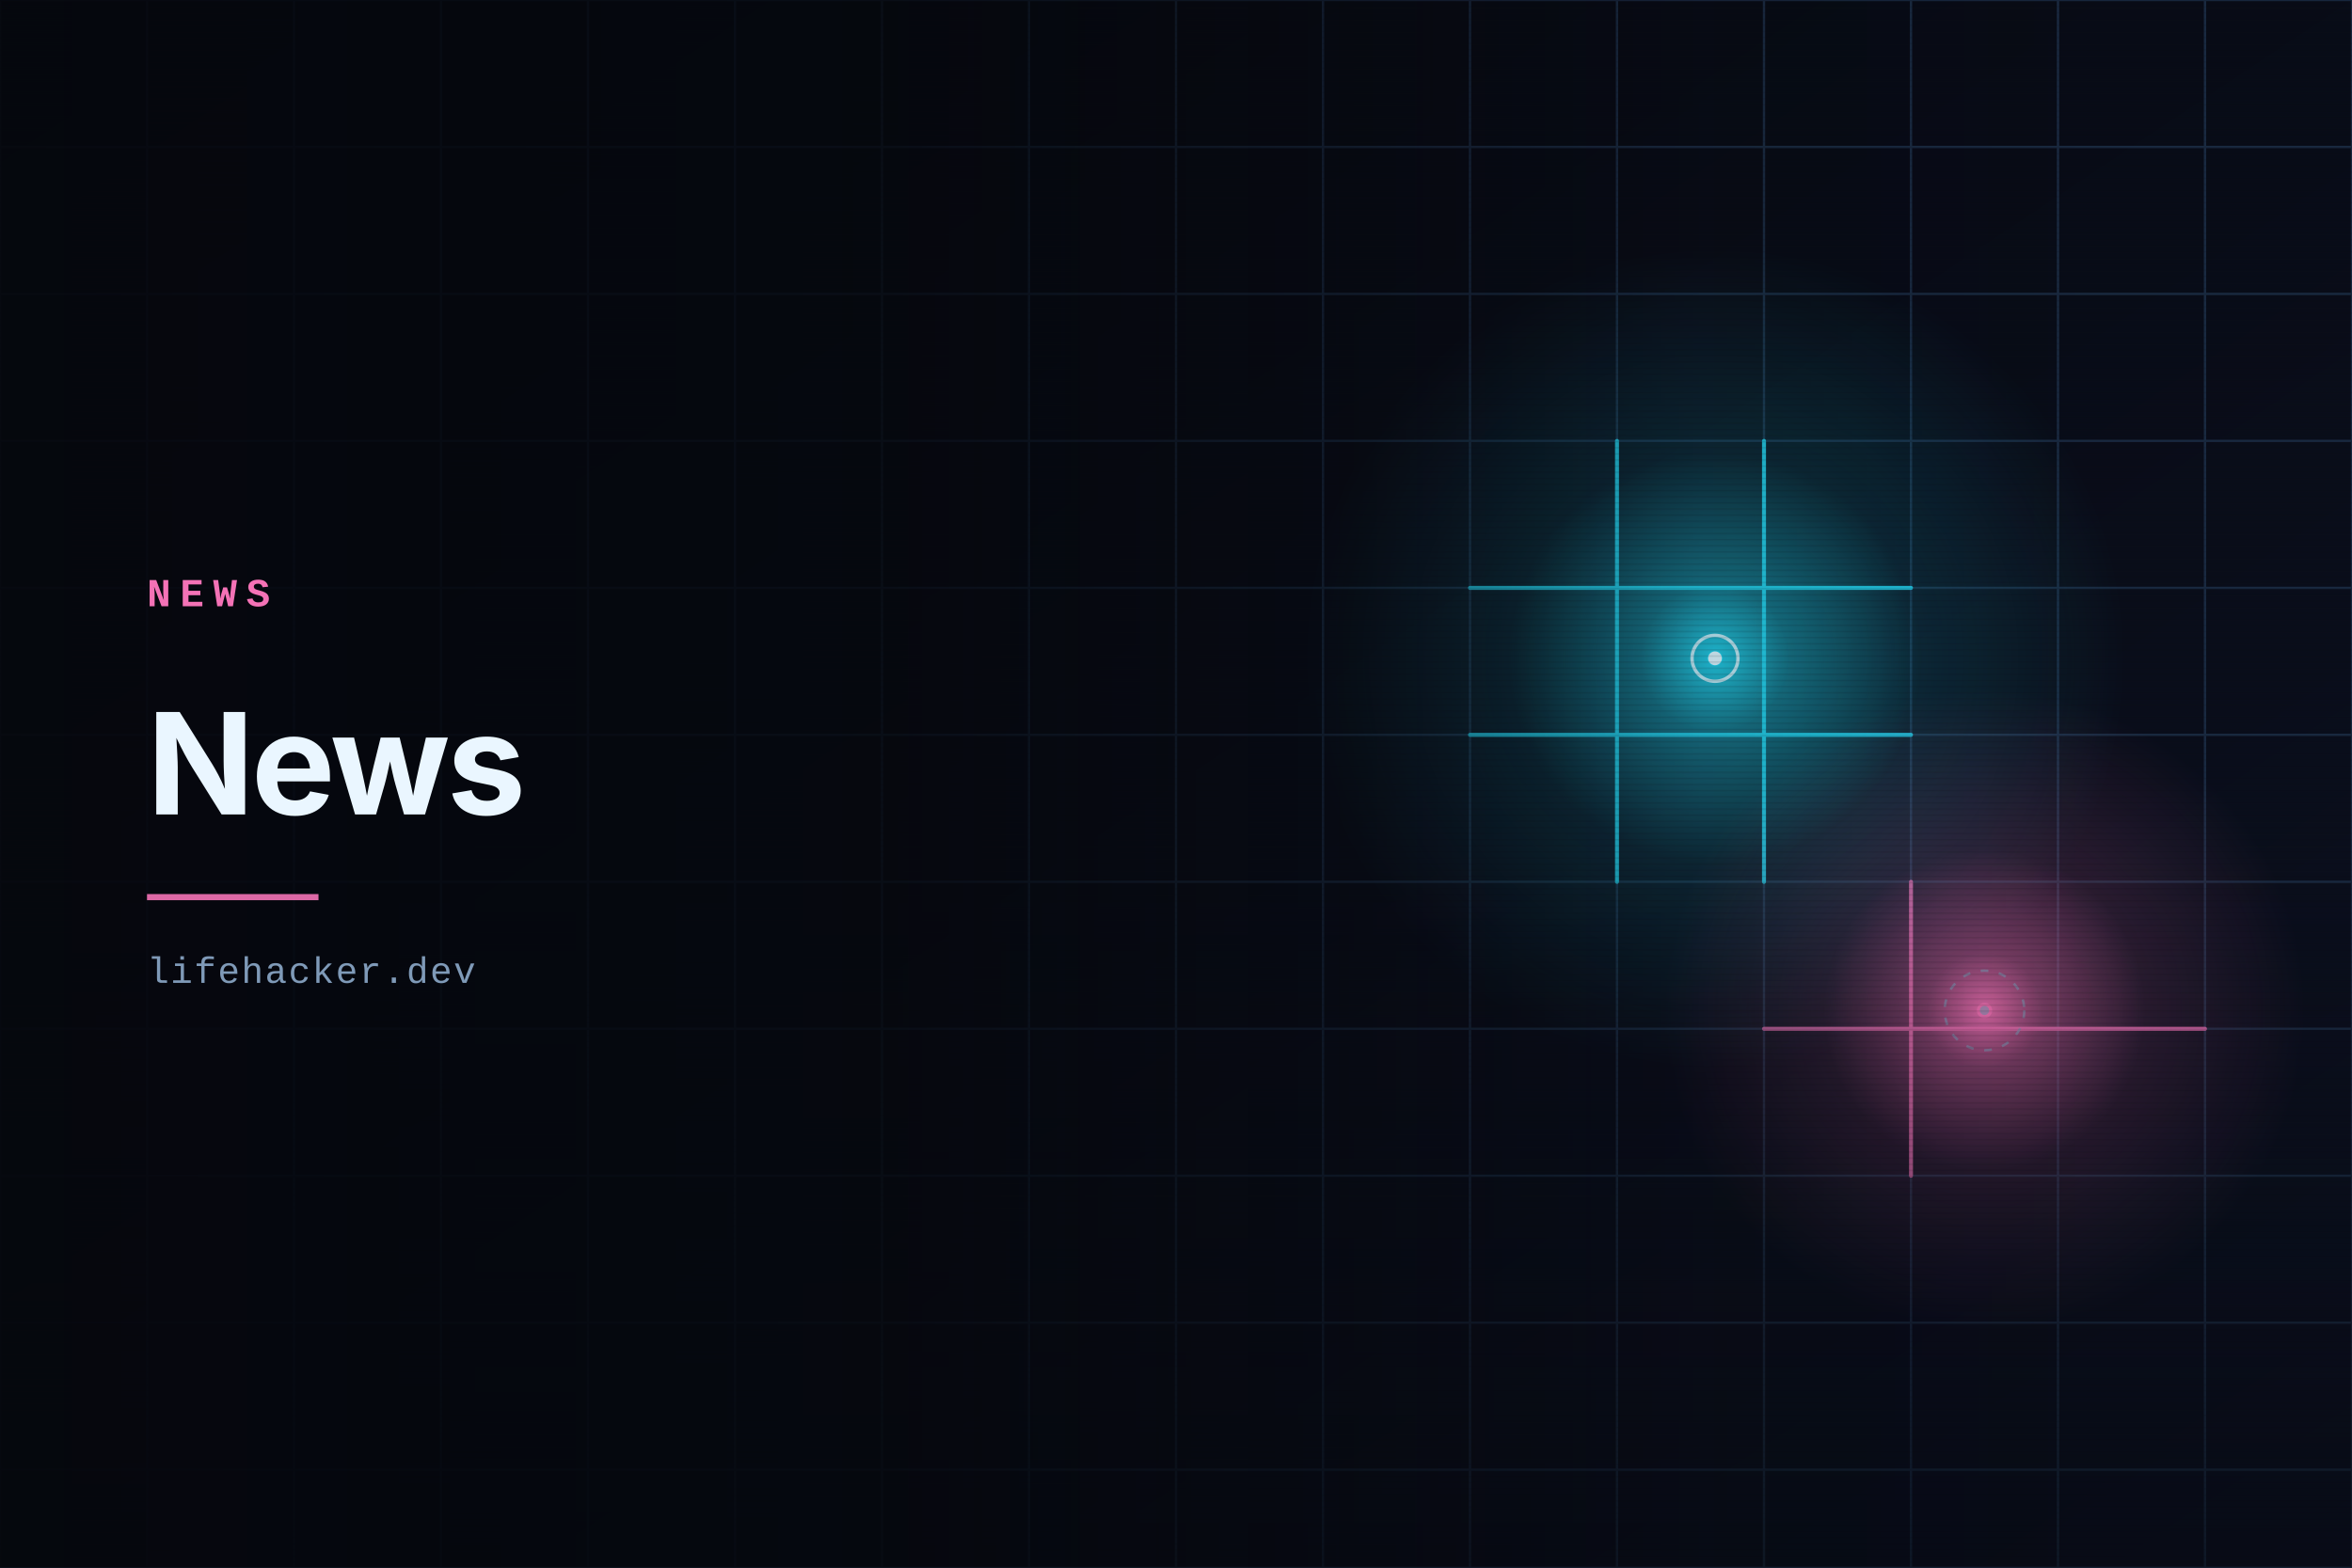
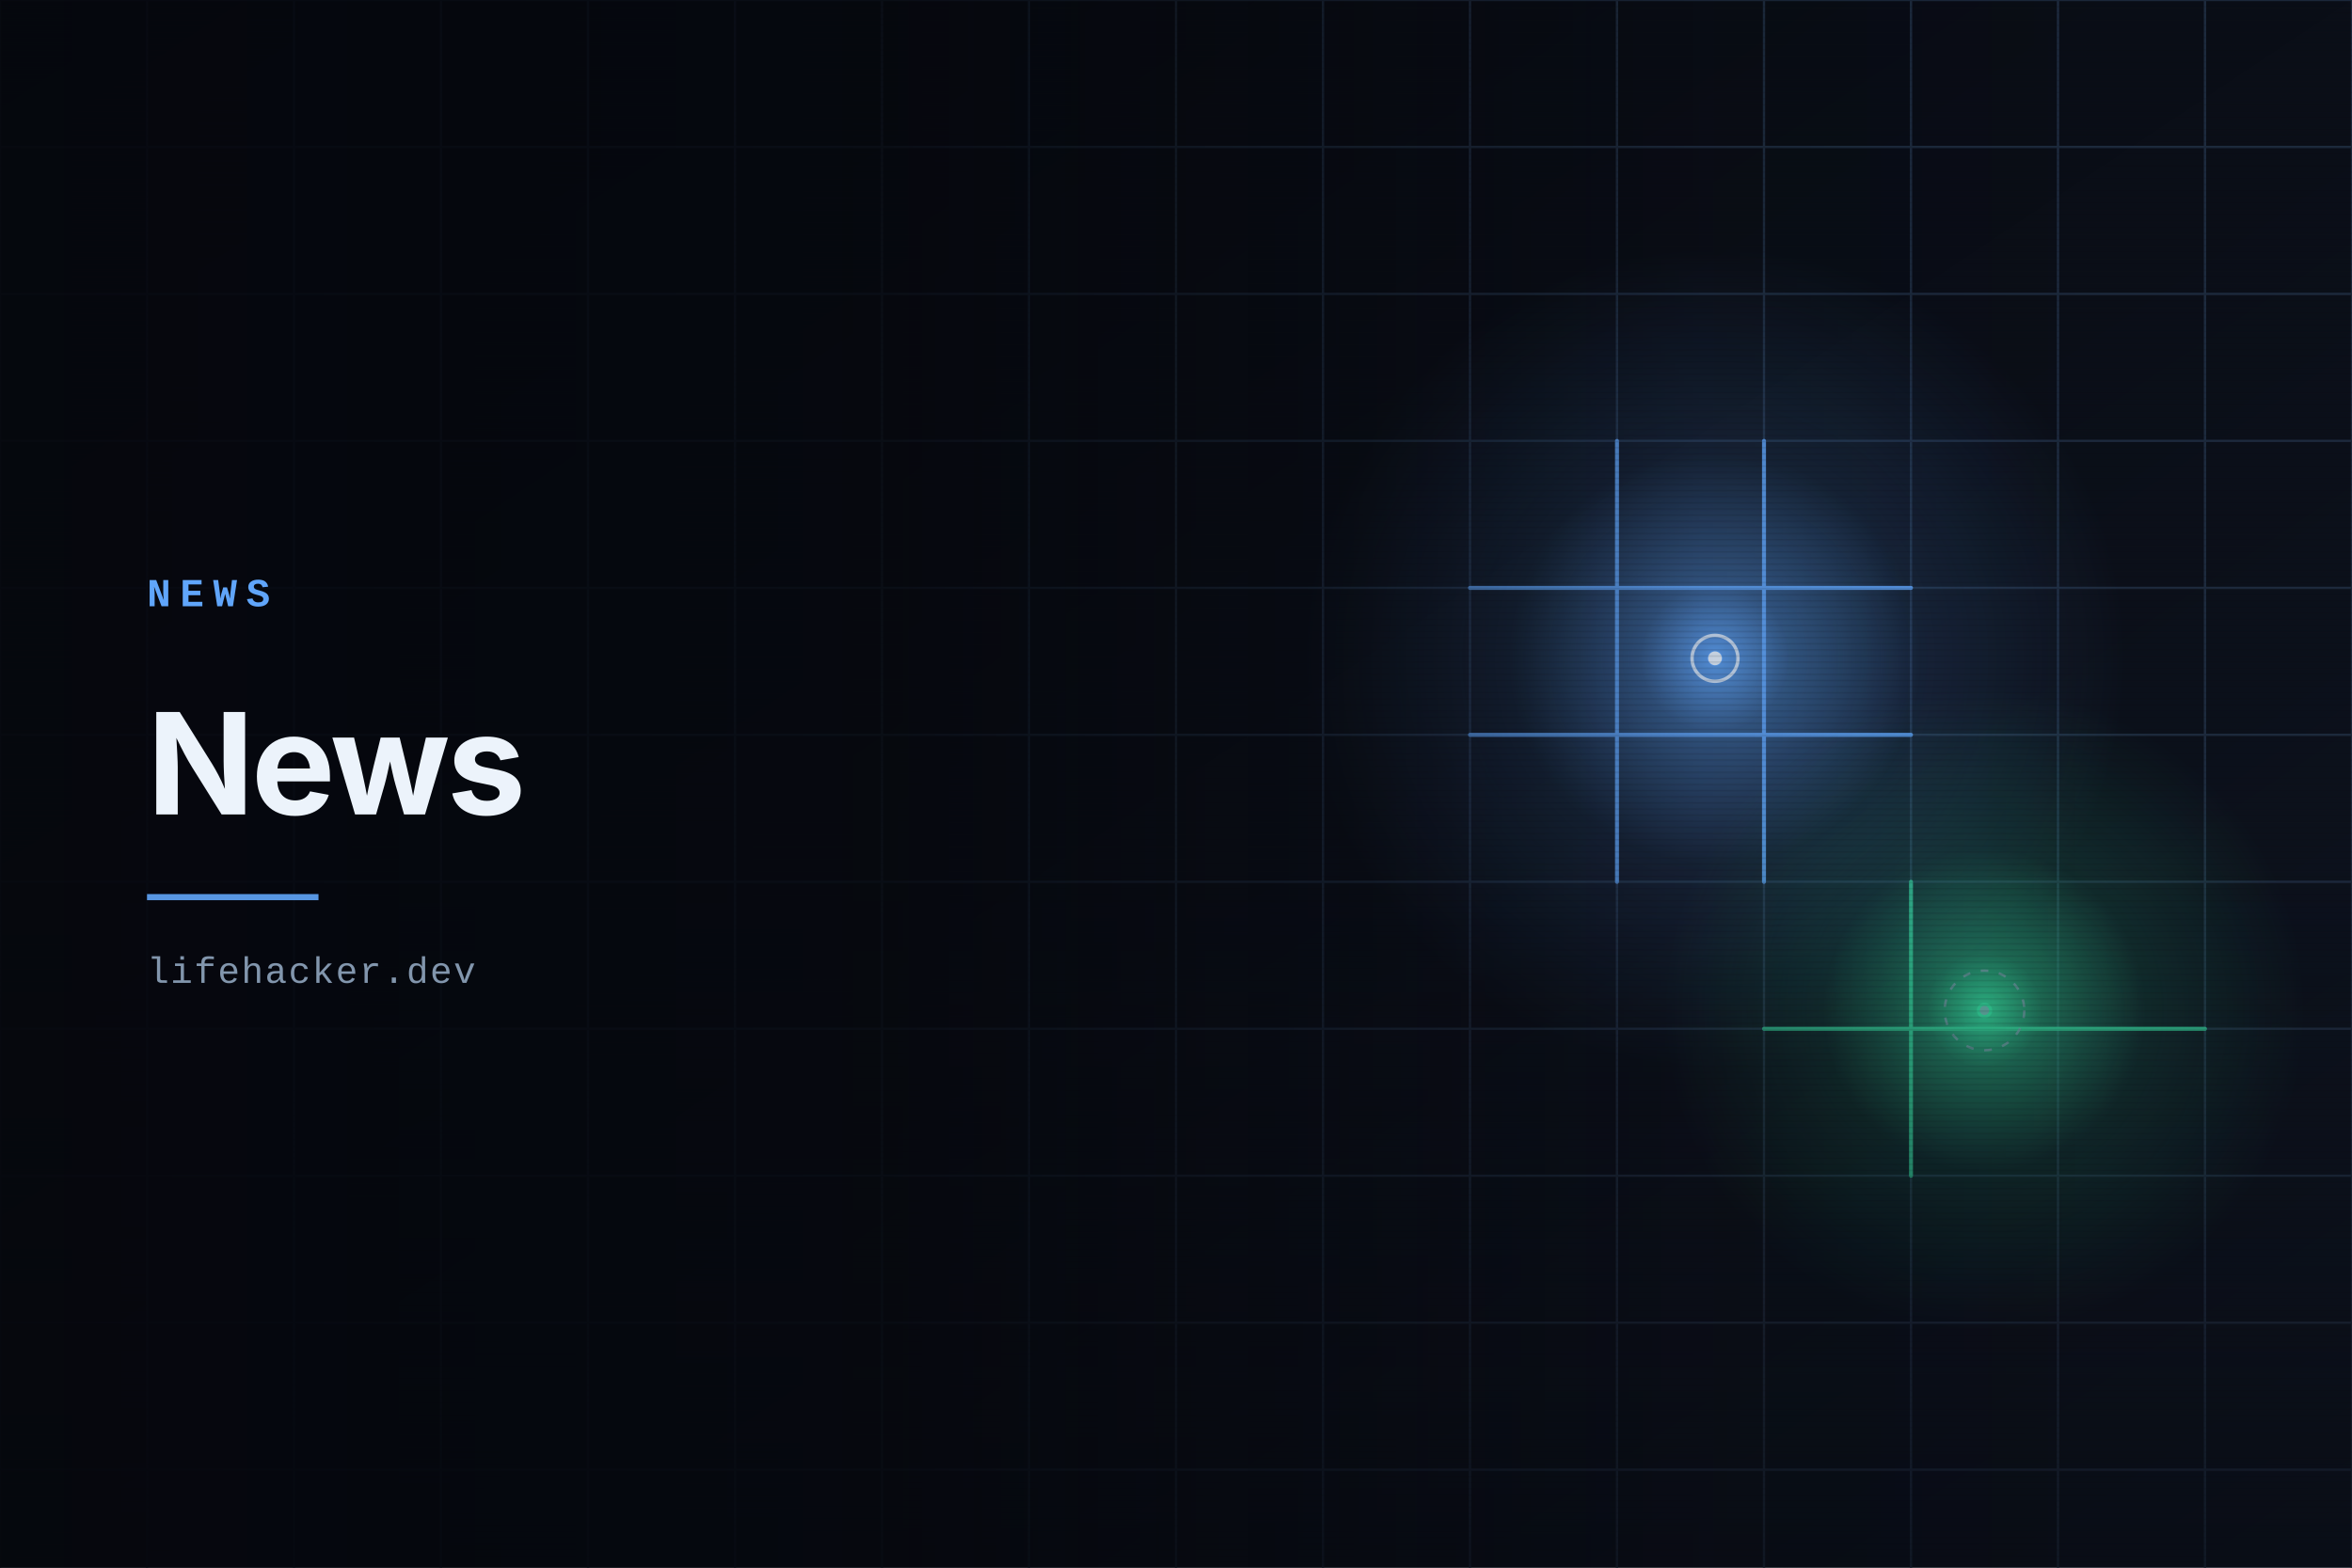
<svg xmlns="http://www.w3.org/2000/svg" viewBox="0 0 1536 1024" width="1536" height="1024" role="img" aria-labelledby="t d" data-generator="trace-bloom-section/1" data-section="posts">
  <style>
@keyframes tb-breathe{0%,100%{opacity:.68}50%{opacity:1}}
.bloom{animation:tb-breathe 7s ease-in-out infinite}
@media (prefers-reduced-motion:reduce){.bloom{animation:none!important;opacity:1!important}}
</style>
  <defs>
    <linearGradient id="bg" x1="0" y1="0" x2="1" y2="1">
      <stop offset="0" stop-color="#05070d" />
-       <stop offset="1" stop-color="#0b1020" />
+       <stop offset="1" stop-color="#0e1420" />
    </linearGradient>
    <linearGradient id="scrim" x1="0" y1="0" x2="1" y2="0">
      <stop offset="0" stop-color="#05070d" stop-opacity="0.94" />
      <stop offset="0.38" stop-color="#05070d" stop-opacity="0.8" />
      <stop offset="0.72" stop-color="#05070d" stop-opacity="0.12" />
      <stop offset="0.9" stop-color="#05070d" stop-opacity="0" />
    </linearGradient>
    <linearGradient id="floor" x1="0" y1="1" x2="0" y2="0">
      <stop offset="0" stop-color="#05070d" stop-opacity="0.5" />
      <stop offset="0.46" stop-color="#05070d" stop-opacity="0" />
    </linearGradient>
    <radialGradient id="bc">
-       <stop offset="0" stop-color="#22d3ee" stop-opacity="0.95" />
-       <stop offset="0.18" stop-color="#22d3ee" stop-opacity="0.5" />
-       <stop offset="0.5" stop-color="#22d3ee" stop-opacity="0.14" />
-       <stop offset="1" stop-color="#22d3ee" stop-opacity="0" />
+       <stop offset="0" stop-color="#60a5fa" stop-opacity="0.95" />
+       <stop offset="0.18" stop-color="#60a5fa" stop-opacity="0.5" />
+       <stop offset="0.5" stop-color="#60a5fa" stop-opacity="0.14" />
+       <stop offset="1" stop-color="#60a5fa" stop-opacity="0" />
    </radialGradient>
    <radialGradient id="bw">
-       <stop offset="0" stop-color="#f472b6" stop-opacity="0.95" />
-       <stop offset="0.18" stop-color="#f472b6" stop-opacity="0.5" />
-       <stop offset="0.5" stop-color="#f472b6" stop-opacity="0.14" />
-       <stop offset="1" stop-color="#f472b6" stop-opacity="0" />
+       <stop offset="0" stop-color="#34d399" stop-opacity="0.95" />
+       <stop offset="0.18" stop-color="#34d399" stop-opacity="0.5" />
+       <stop offset="0.5" stop-color="#34d399" stop-opacity="0.14" />
+       <stop offset="1" stop-color="#34d399" stop-opacity="0" />
    </radialGradient>
    <pattern id="scan" width="4" height="4" patternUnits="userSpaceOnUse">
      <rect width="4" height="1" fill="#05070d" opacity="0.22" />
    </pattern>
  </defs>
  <rect width="1536" height="1024" fill="url(#bg)" />
-   <path d="M0 0L0 1024M96 0L96 1024M192 0L192 1024M288 0L288 1024M384 0L384 1024M480 0L480 1024M576 0L576 1024M672 0L672 1024M768 0L768 1024M864 0L864 1024M960 0L960 1024M1056 0L1056 1024M1152 0L1152 1024M1248 0L1248 1024M1344 0L1344 1024M1440 0L1440 1024M1536 0L1536 1024M0 0L1536 0M0 96L1536 96M0 192L1536 192M0 288L1536 288M0 384L1536 384M0 480L1536 480M0 576L1536 576M0 672L1536 672M0 768L1536 768M0 864L1536 864M0 960L1536 960M0 1024L1536 1024" stroke="#1b2b44" stroke-width="1.5" fill="none" stroke-opacity="0.95" />
-   <path d="M1056 288L1056 576M1152 288L1152 576M960 384L1248 384M960 480L1248 480" stroke="#22d3ee" stroke-width="2.6" stroke-opacity="0.85" fill="none" stroke-linecap="round" />
-   <path d="M1248 576L1248 768M1152 672L1440 672" stroke="#f472b6" stroke-width="2.6" stroke-opacity="0.75" fill="none" stroke-linecap="round" />
+   <path d="M0 0L0 1024M96 0L96 1024M192 0L192 1024M288 0L288 1024M384 0L384 1024M480 0L480 1024M576 0L576 1024M672 0L672 1024M768 0L768 1024M864 0L864 1024M960 0L960 1024M1056 0L1056 1024M1152 0L1152 1024M1248 0L1248 1024M1344 0L1344 1024M1440 0L1440 1024M1536 0L1536 1024M0 0L1536 0M0 96L1536 96M0 192L1536 192M0 288L1536 288M0 384L1536 384M0 480L1536 480M0 576L1536 576M0 672L1536 672M0 768L1536 768M0 864L1536 864M0 960L1536 960" stroke="#1f2d40" stroke-width="1.5" fill="none" stroke-opacity="0.95" />
+   <path d="M1056 288L1056 576M1152 288L1152 576M960 384L1248 384M960 480L1248 480" stroke="#60a5fa" stroke-width="2.6" stroke-opacity="0.85" fill="none" stroke-linecap="round" />
+   <path d="M1248 576L1248 768M1152 672L1440 672" stroke="#34d399" stroke-width="2.6" stroke-opacity="0.75" fill="none" stroke-linecap="round" />
  <circle class="bloom" cx="1120" cy="430" r="270" fill="url(#bc)" />
  <circle class="bloom" cx="1296" cy="660" r="210" fill="url(#bw)" />
-   <circle cx="1120" cy="430" r="5" fill="#22d3ee" fill-opacity="0.9" />
-   <circle cx="1296" cy="660" r="5" fill="#f472b6" fill-opacity="0.9" />
+   <circle cx="1120" cy="430" r="5" fill="#60a5fa" fill-opacity="0.9" />
+   <circle cx="1296" cy="660" r="5" fill="#34d399" fill-opacity="0.9" />
  <g>
-     <circle cx="1120" cy="430" r="15" fill="none" stroke="#eaf6ff" stroke-width="2.2" stroke-opacity="0.75" />
-     <circle cx="1120" cy="430" r="4.5" fill="#eaf6ff" fill-opacity="0.9" />
+     <circle cx="1120" cy="430" r="15" fill="none" stroke="#ecf3fb" stroke-width="2.2" stroke-opacity="0.75" />
+     <circle cx="1120" cy="430" r="4.5" fill="#ecf3fb" fill-opacity="0.9" />
  </g>
  <g opacity="0.6">
-     <circle cx="1296" cy="660" r="26" fill="none" stroke="#7f9ab8" stroke-width="1.6" stroke-dasharray="5 7" />
-     <circle cx="1296" cy="660" r="3" fill="#7f9ab8" />
+     <circle cx="1296" cy="660" r="26" fill="none" stroke="#8296ad" stroke-width="1.6" stroke-dasharray="5 7" />
+     <circle cx="1296" cy="660" r="3" fill="#8296ad" />
  </g>
  <rect width="1536" height="1024" fill="url(#scan)" opacity="0.5" />
  <rect width="1536" height="1024" fill="url(#floor)" />
  <rect width="1536" height="1024" fill="url(#scrim)" />
  <g class="type">
-     <text x="96" y="396" font-family="ui-monospace, 'SF Mono', SFMono-Regular, Menlo, Consolas, 'Liberation Mono', monospace" font-size="26" font-weight="600" letter-spacing="6" fill="#f472b6">NEWS</text>
-     <text x="96" y="532" font-family="Inter, 'Helvetica Neue', Helvetica, Arial, sans-serif" font-size="92" font-weight="700" letter-spacing="-2" fill="#eaf6ff">News</text>
-     <rect x="96" y="584" width="112" height="4" fill="#f472b6" opacity="0.9" />
-     <text x="96" y="642" font-family="ui-monospace, 'SF Mono', SFMono-Regular, Menlo, Consolas, 'Liberation Mono', monospace" font-size="24" font-weight="500" letter-spacing="1" fill="#7f9ab8">lifehacker.dev</text>
+     <text x="96" y="396" font-family="ui-monospace, 'SF Mono', SFMono-Regular, Menlo, Consolas, 'Liberation Mono', monospace" font-size="26" font-weight="600" letter-spacing="6" fill="#60a5fa">NEWS</text>
+     <text x="96" y="532" font-family="Inter, 'Helvetica Neue', Helvetica, Arial, sans-serif" font-size="92" font-weight="700" letter-spacing="-2" fill="#ecf3fb">News</text>
+     <rect x="96" y="584" width="112" height="4" fill="#60a5fa" opacity="0.9" />
+     <text x="96" y="642" font-family="ui-monospace, 'SF Mono', SFMono-Regular, Menlo, Consolas, 'Liberation Mono', monospace" font-size="24" font-weight="500" letter-spacing="1" fill="#8296ad">lifehacker.dev</text>
  </g>
</svg>
